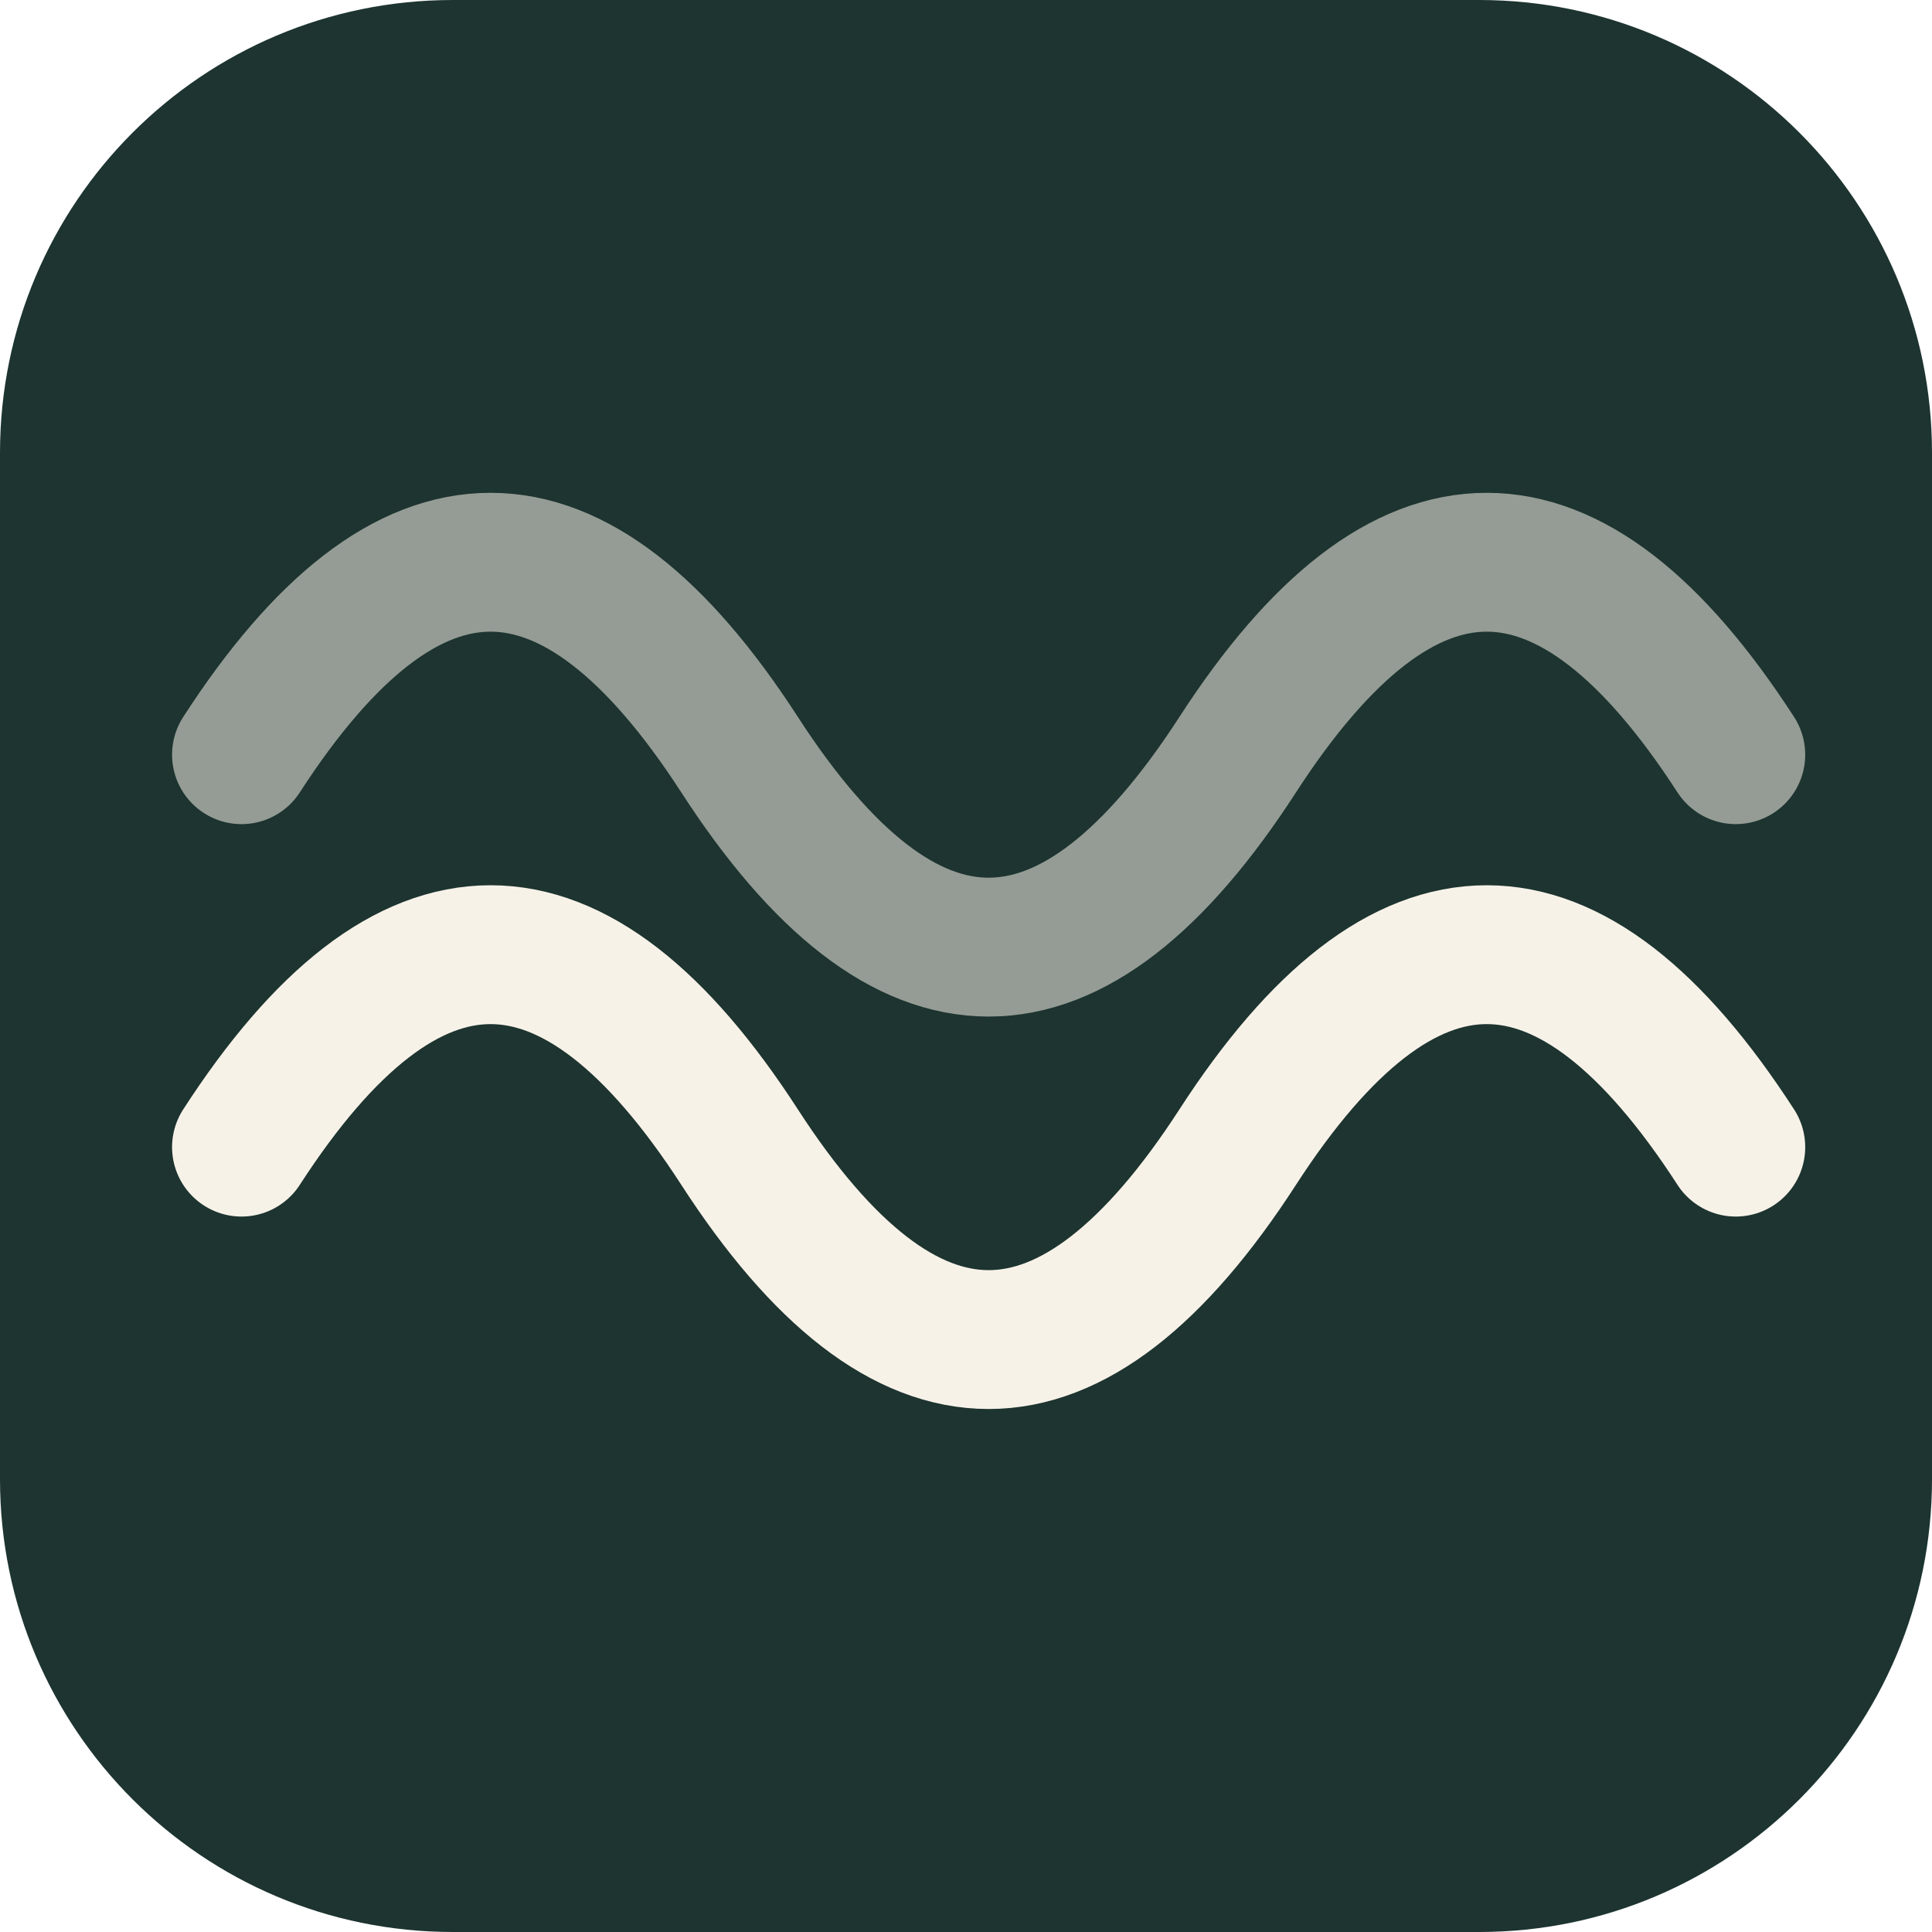
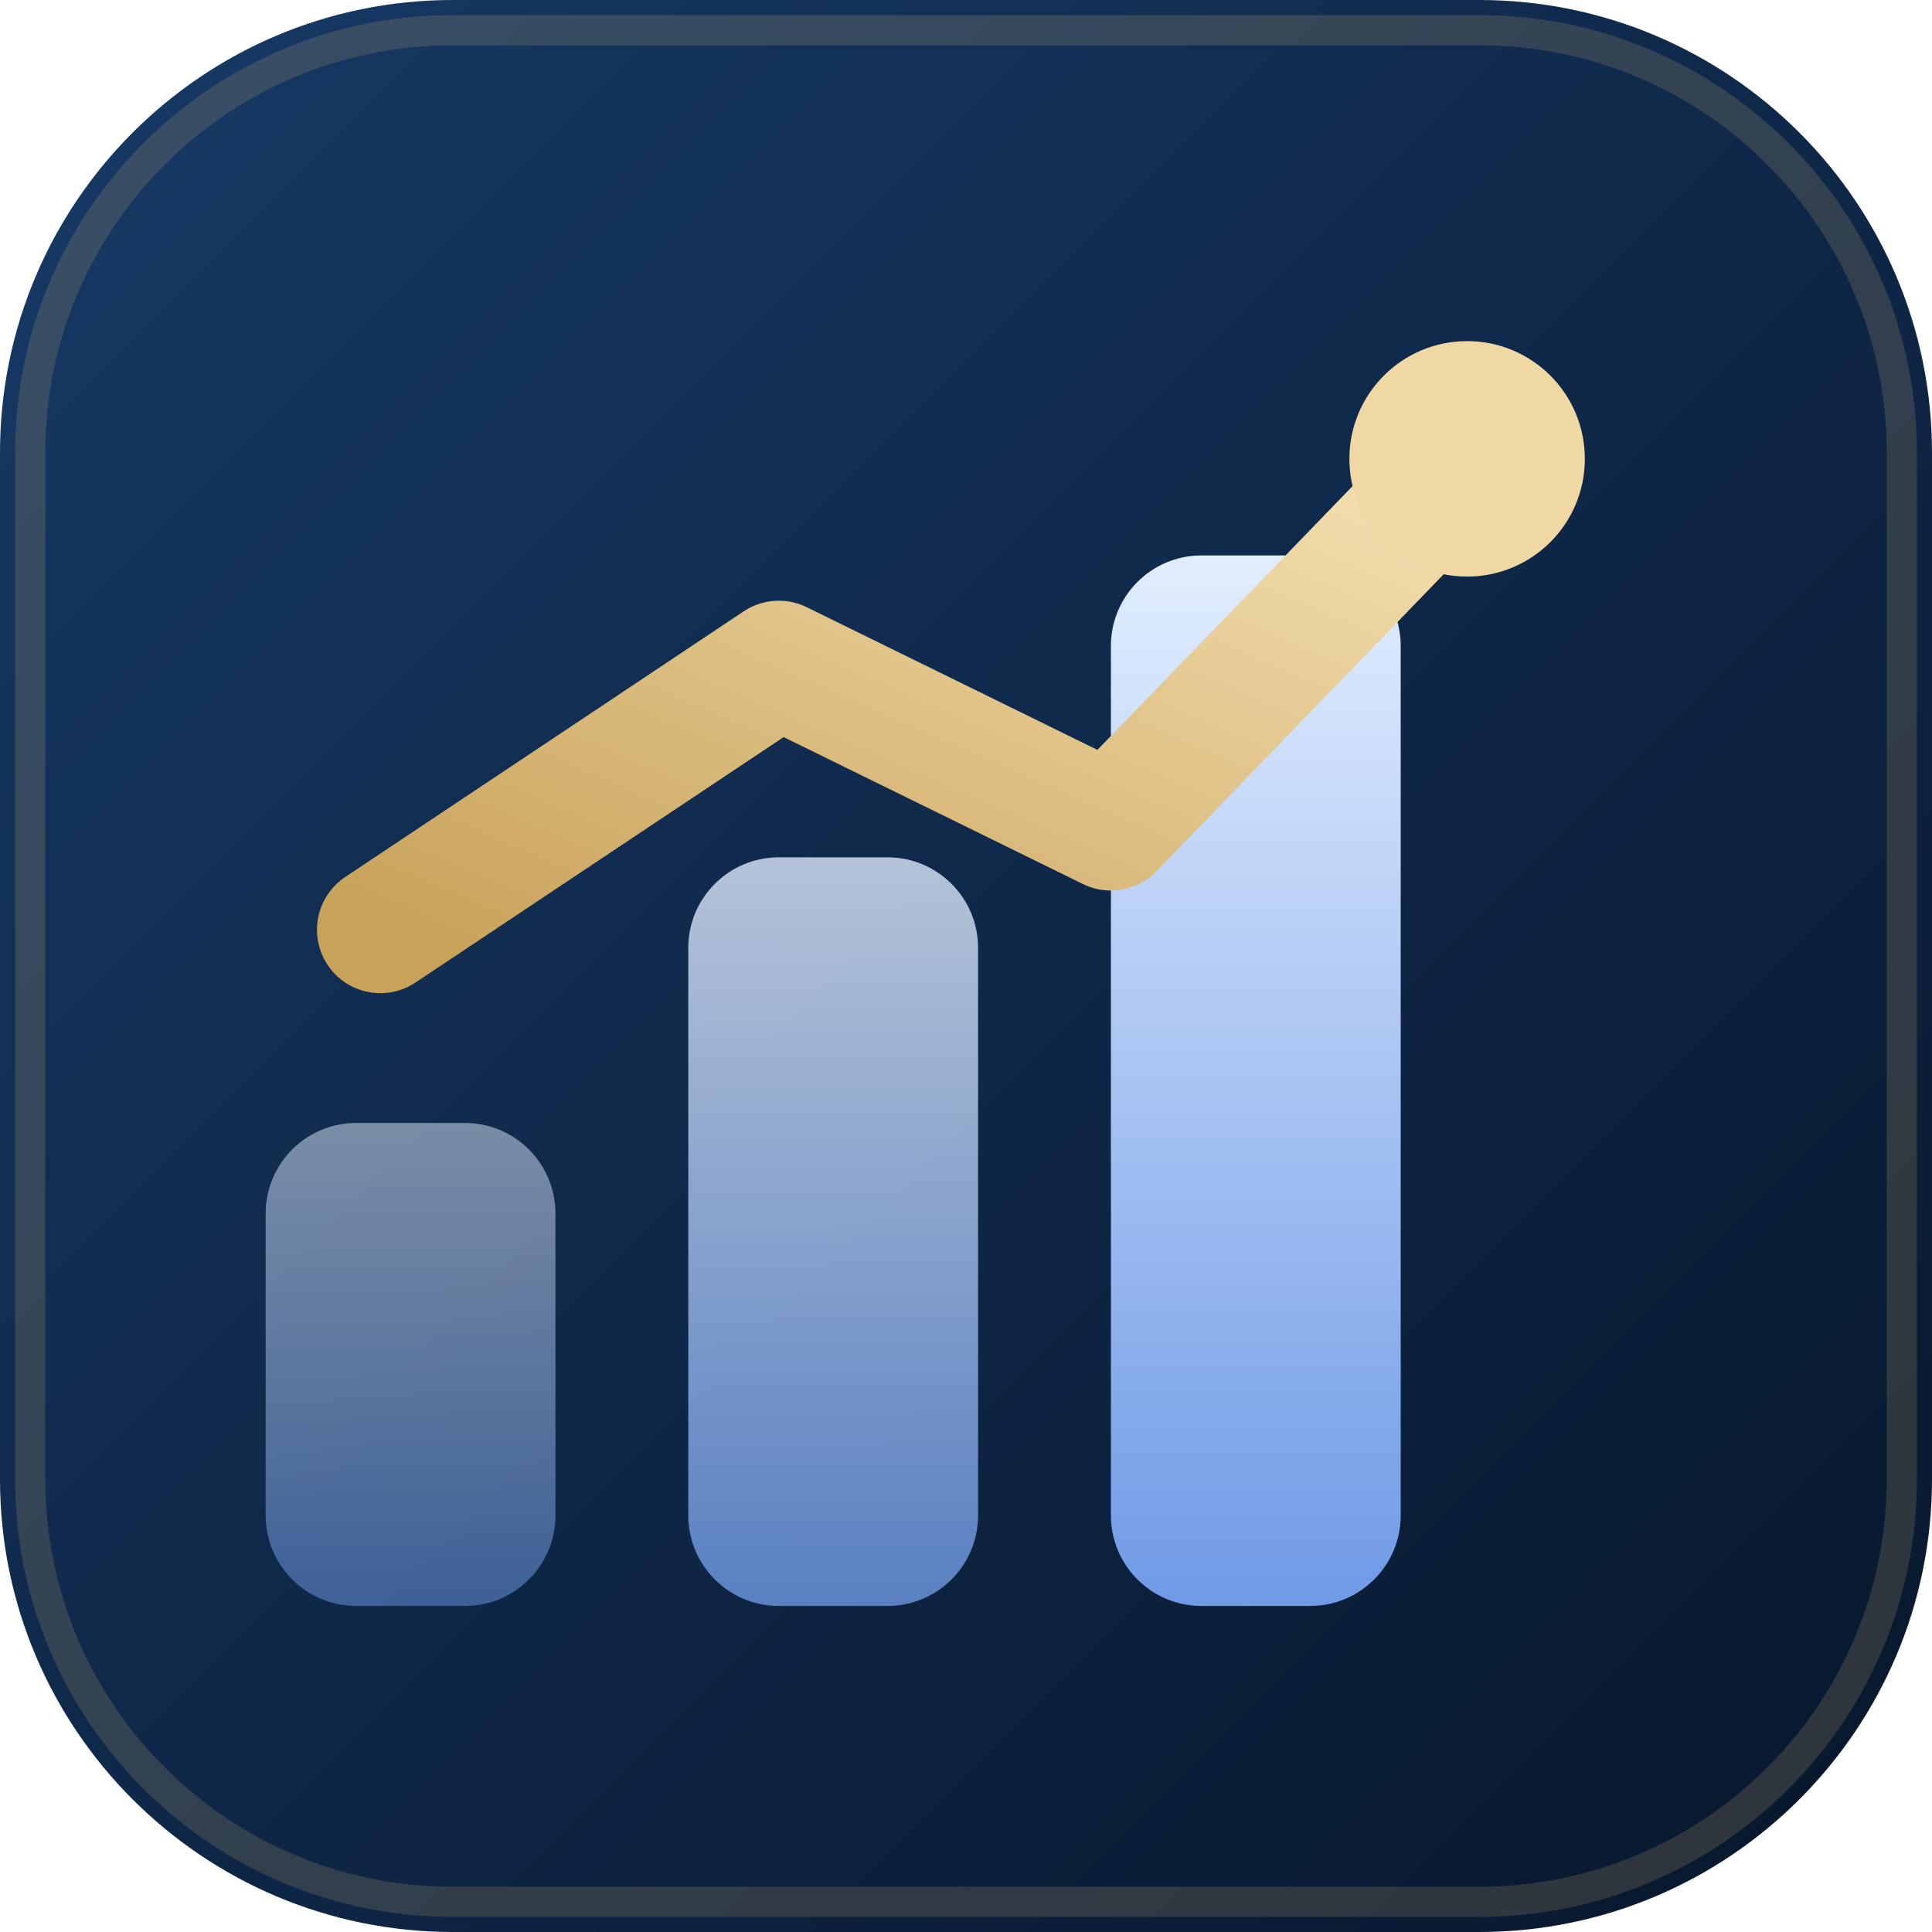
- <svg xmlns="http://www.w3.org/2000/svg" viewBox="0 0 64 64" role="img" aria-label="Tide">
-   <rect width="64" height="64" rx="15" fill="#1d3430" />
-   <path d="M8 38c5.5-8.5 11-8.5 16.5 0s11 8.5 16.5 0 11-8.5 16.5 0" fill="none" stroke="#f7f2e8" stroke-width="4.6" stroke-linecap="round" />
-   <path d="M8 25c5.5-8.5 11-8.5 16.5 0s11 8.5 16.5 0 11-8.5 16.5 0" fill="none" stroke="#f7f2e8" stroke-width="4.6" stroke-linecap="round" opacity="0.55" />
+ <svg xmlns="http://www.w3.org/2000/svg" viewBox="0 0 64 64" role="img" aria-label="Harbor">
+   <defs>
+     <linearGradient id="navy" x1="0" y1="0" x2="1" y2="1">
+       <stop offset="0" stop-color="#173a66" />
+       <stop offset="1" stop-color="#07162b" />
+     </linearGradient>
+     <linearGradient id="bars" x1="0" y1="1" x2="0" y2="0">
+       <stop offset="0" stop-color="#6f9ae6" />
+       <stop offset="1" stop-color="#e2eeff" />
+     </linearGradient>
+     <linearGradient id="gold" x1="0" y1="1" x2="1" y2="0">
+       <stop offset="0" stop-color="#c9a25a" />
+       <stop offset="1" stop-color="#f5e2b4" />
+     </linearGradient>
+   </defs>
+   <rect width="64" height="64" rx="15" fill="url(#navy)" />
+   <rect x="1" y="1" width="62" height="62" rx="14" fill="none" stroke="#d9b978" stroke-opacity="0.18" />
+   <rect x="8.8" y="37.2" width="9.6" height="16" rx="3" fill="url(#bars)" opacity="0.5" />
+   <rect x="22.8" y="28.4" width="9.6" height="24.8" rx="3" fill="url(#bars)" opacity="0.78" />
+   <rect x="36.8" y="18.4" width="9.6" height="34.8" rx="3" fill="url(#bars)" />
+   <path d="M12.6 30.8 25.8 22l11 5.4 11.8-12.2" fill="none" stroke="url(#gold)" stroke-width="4.2" stroke-linecap="round" stroke-linejoin="round" />
+   <circle cx="48.6" cy="15.2" r="3.9" fill="#f0d8a5" />
</svg>
